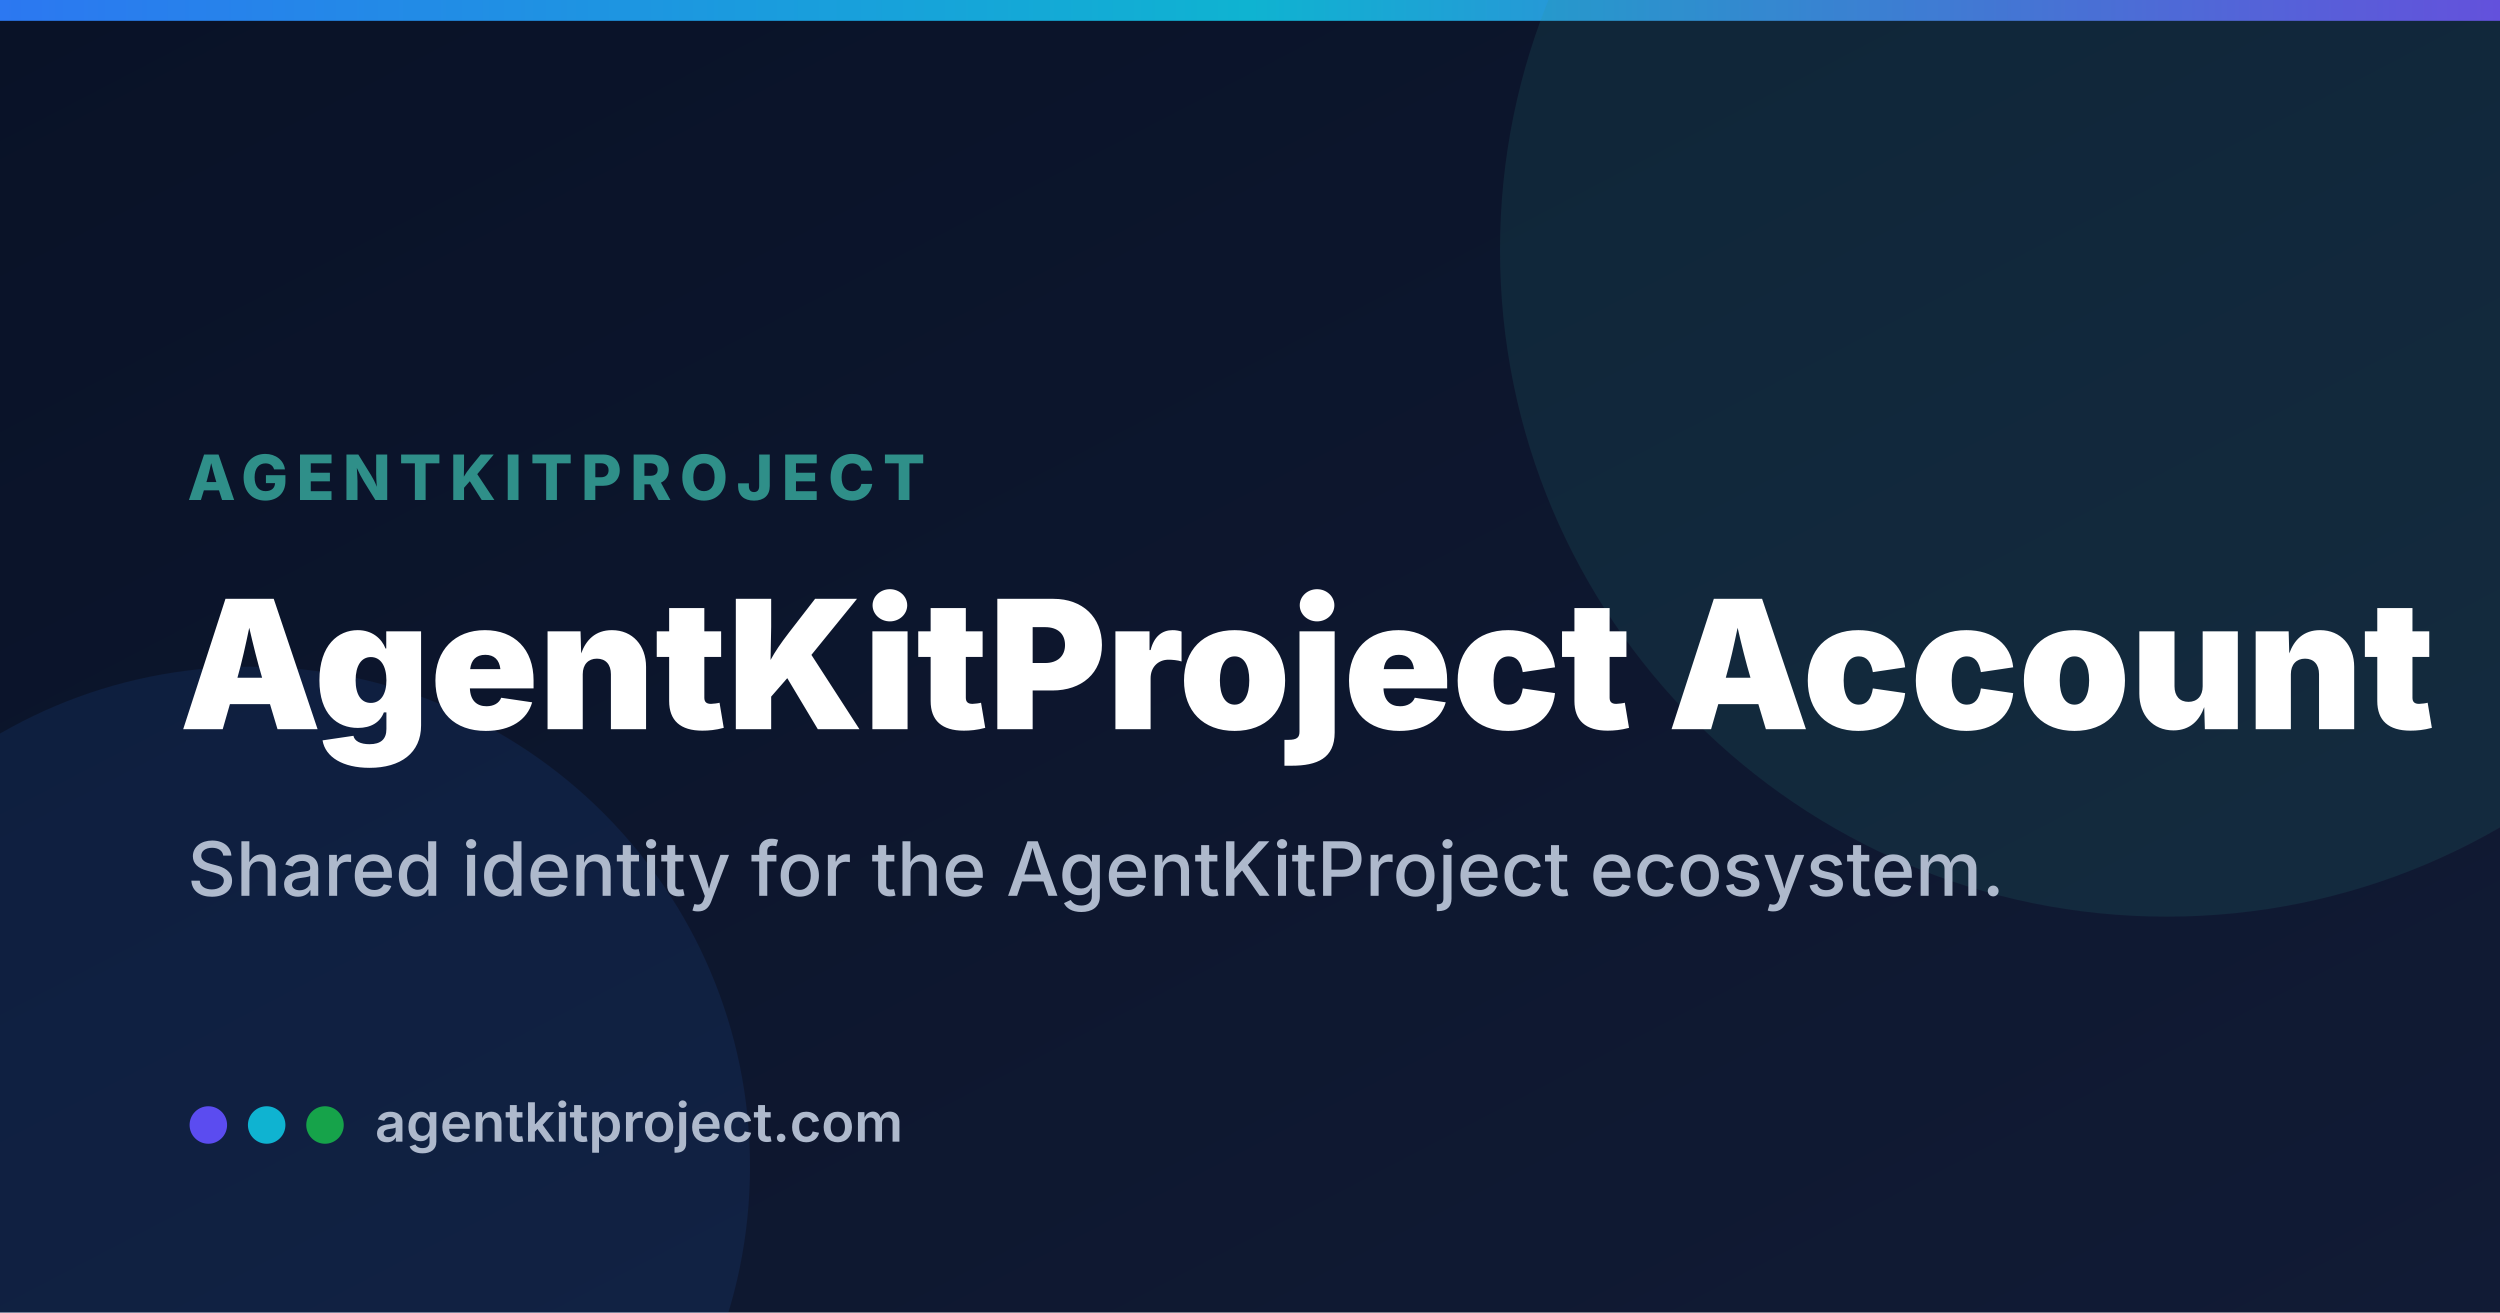
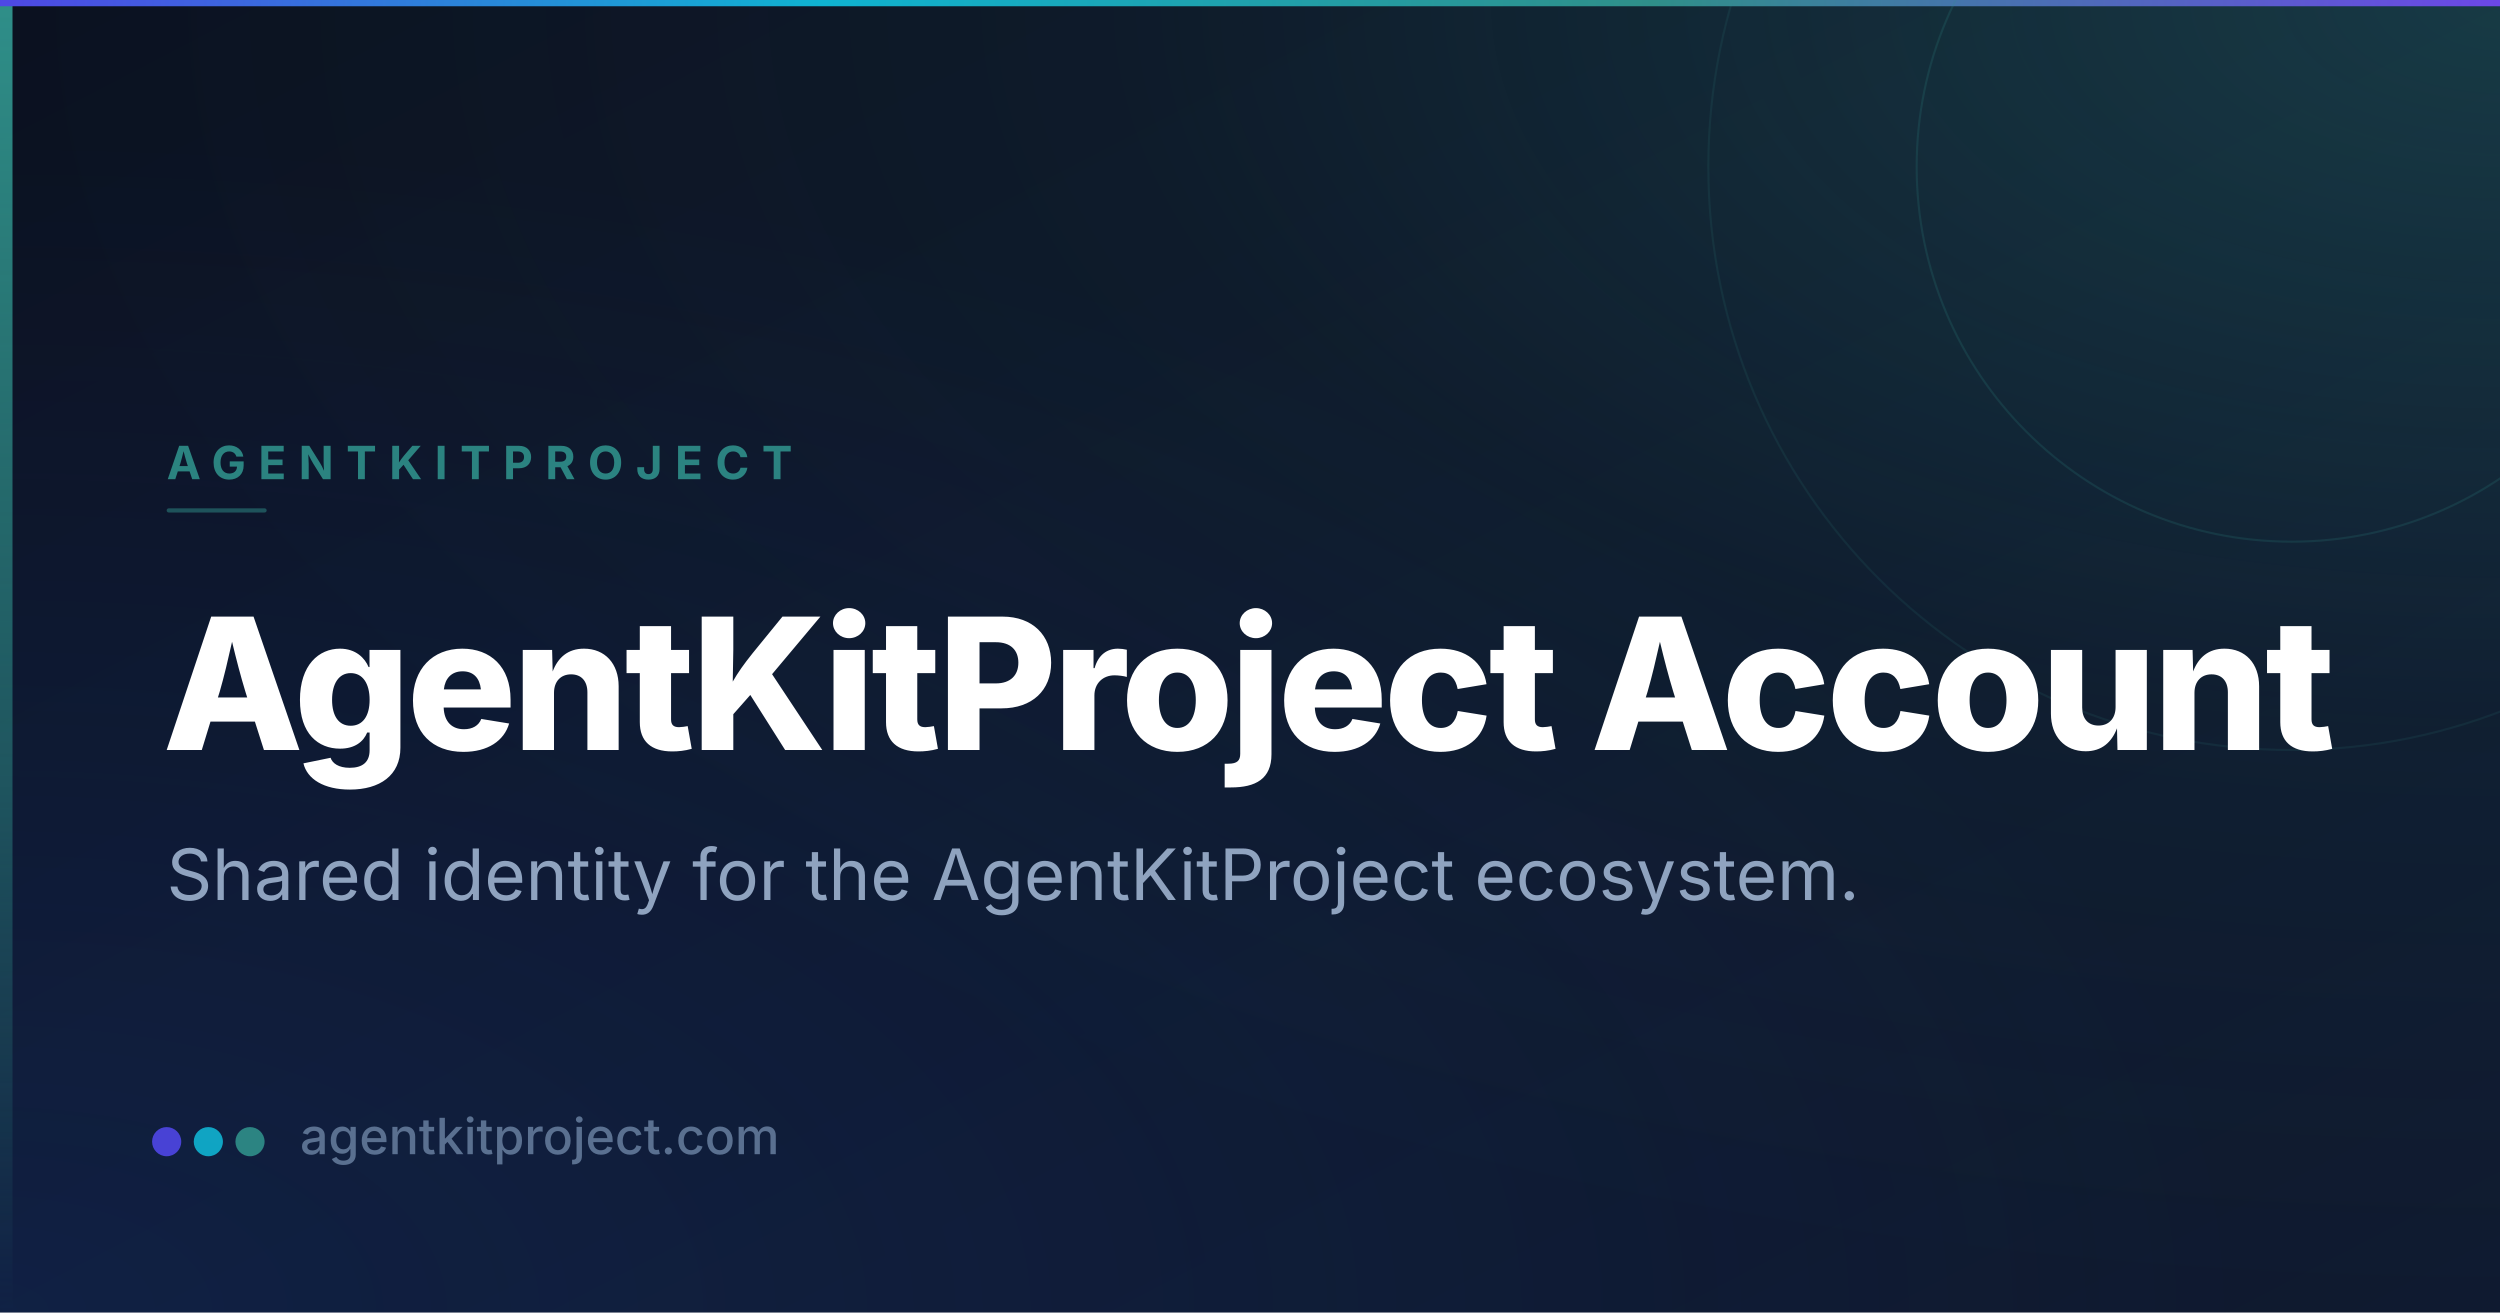
<svg xmlns="http://www.w3.org/2000/svg" width="1200" height="630" viewBox="0 0 1200 630">
  <defs>
    <linearGradient id="bg" x1="0" y1="0" x2="1" y2="1">
-       <stop offset="0" stop-color="#091227" />
-       <stop offset="1" stop-color="#111b35" />
+       <stop offset="0%" stop-color="#0b1120" />
+       <stop offset="100%" stop-color="#0f1a30" />
    </linearGradient>
-     <linearGradient id="accentbar" x1="0" y1="0" x2="1" y2="0">
-       <stop offset="0" stop-color="#2c77f1" />
-       <stop offset="0.5" stop-color="#0fb3d1" />
-       <stop offset="1" stop-color="#6d46e9" />
+     <radialGradient id="bloom" cx="1" cy="0" r="1" gradientUnits="objectBoundingBox">
+       <stop offset="0%" stop-color="#2f8f89" stop-opacity="0.30" />
+       <stop offset="55%" stop-color="#2f8f89" stop-opacity="0.06" />
+       <stop offset="100%" stop-color="#2f8f89" stop-opacity="0" />
+     </radialGradient>
+     <radialGradient id="bloom2" cx="0" cy="1" r="0.9" gradientUnits="objectBoundingBox">
+       <stop offset="0%" stop-color="#2563eb" stop-opacity="0.14" />
+       <stop offset="100%" stop-color="#2563eb" stop-opacity="0" />
+     </radialGradient>
+     <linearGradient id="sidebar" x1="0" y1="0" x2="0" y2="1">
+       <stop offset="0%" stop-color="#2f8f89" />
+       <stop offset="60%" stop-color="#2f8f89" stop-opacity="0.5" />
+       <stop offset="100%" stop-color="#2f8f89" stop-opacity="0" />
+     </linearGradient>
+     <linearGradient id="rainbar" x1="0" y1="0" x2="1" y2="0">
+       <stop offset="0%" stop-color="#4f46e5" />
+       <stop offset="33%" stop-color="#0fb3d1" />
+       <stop offset="66%" stop-color="#2f8f89" />
+       <stop offset="100%" stop-color="#6d46e9" />
    </linearGradient>
  </defs>
  <rect width="1200" height="630" fill="url(#bg)" />
-   <rect width="1200" height="10" fill="url(#accentbar)" />
-   <circle cx="1040" cy="120" r="320" fill="#2f8f89" opacity="0.14" />
-   <circle cx="120" cy="560" r="240" fill="#2c77f1" opacity="0.10" />
-   <text x="90" y="240" font-family="Inter, sans-serif" font-size="30" font-weight="800" letter-spacing="4" fill="#2f8f89">AGENTKITPROJECT</text>
-   <text x="86" y="350" font-family="Inter, sans-serif" font-size="86" font-weight="900" fill="#ffffff">AgentKitProject Account</text>
-   <text x="90" y="430" font-family="Inter, sans-serif" font-size="36" font-weight="500" fill="#aeb9cc">Shared identity for the AgentKitProject ecosystem.</text>
-   <circle cx="100" cy="540" r="9" fill="#5b4cf0" />
-   <circle cx="128" cy="540" r="9" fill="#0fb3d1" />
-   <circle cx="156" cy="540" r="9" fill="#16a34a" />
-   <text x="180" y="548" font-family="Inter, sans-serif" font-size="26" font-weight="600" fill="#aeb9cc">agentkitproject.com</text>
+   <rect width="1200" height="630" fill="url(#bloom)" />
+   <rect width="1200" height="630" fill="url(#bloom2)" />
+   <rect x="0" y="0" width="6" height="630" fill="url(#sidebar)" />
+   <rect x="0" y="0" width="1200" height="3" fill="url(#rainbar)" />
+   <circle cx="1100" cy="80" r="280" fill="none" stroke="#2f8f89" stroke-width="1" opacity="0.12" />
+   <circle cx="1100" cy="80" r="180" fill="none" stroke="#2f8f89" stroke-width="1" opacity="0.18" />
+   <text x="80" y="230" font-family="'Inter', 'Helvetica Neue', Arial, sans-serif" font-size="22" font-weight="700" letter-spacing="6" fill="#2f8f89" opacity="0.9">AGENTKITPROJECT</text>
+   <rect x="80" y="244" width="48" height="2" fill="#2f8f89" opacity="0.5" rx="1" />
+   <text x="78" y="360" font-family="'Inter', 'Helvetica Neue', Arial, sans-serif" font-size="88" font-weight="800" letter-spacing="-2" fill="#ffffff">AgentKitProject Account</text>
+   <text x="80" y="432" font-family="'Inter', 'Helvetica Neue', Arial, sans-serif" font-size="34" font-weight="400" letter-spacing="0" fill="#8fa3bf">Shared identity for the AgentKitProject ecosystem.</text>
+   <circle cx="80" cy="548" r="7" fill="#4f46e5" opacity="0.9" />
+   <circle cx="100" cy="548" r="7" fill="#0fb3d1" opacity="0.9" />
+   <circle cx="120" cy="548" r="7" fill="#2f8f89" opacity="0.9" />
+   <text x="144" y="554" font-family="'Inter', 'Helvetica Neue', Arial, sans-serif" font-size="24" font-weight="500" fill="#5a7090">agentkitproject.com</text>
</svg>
